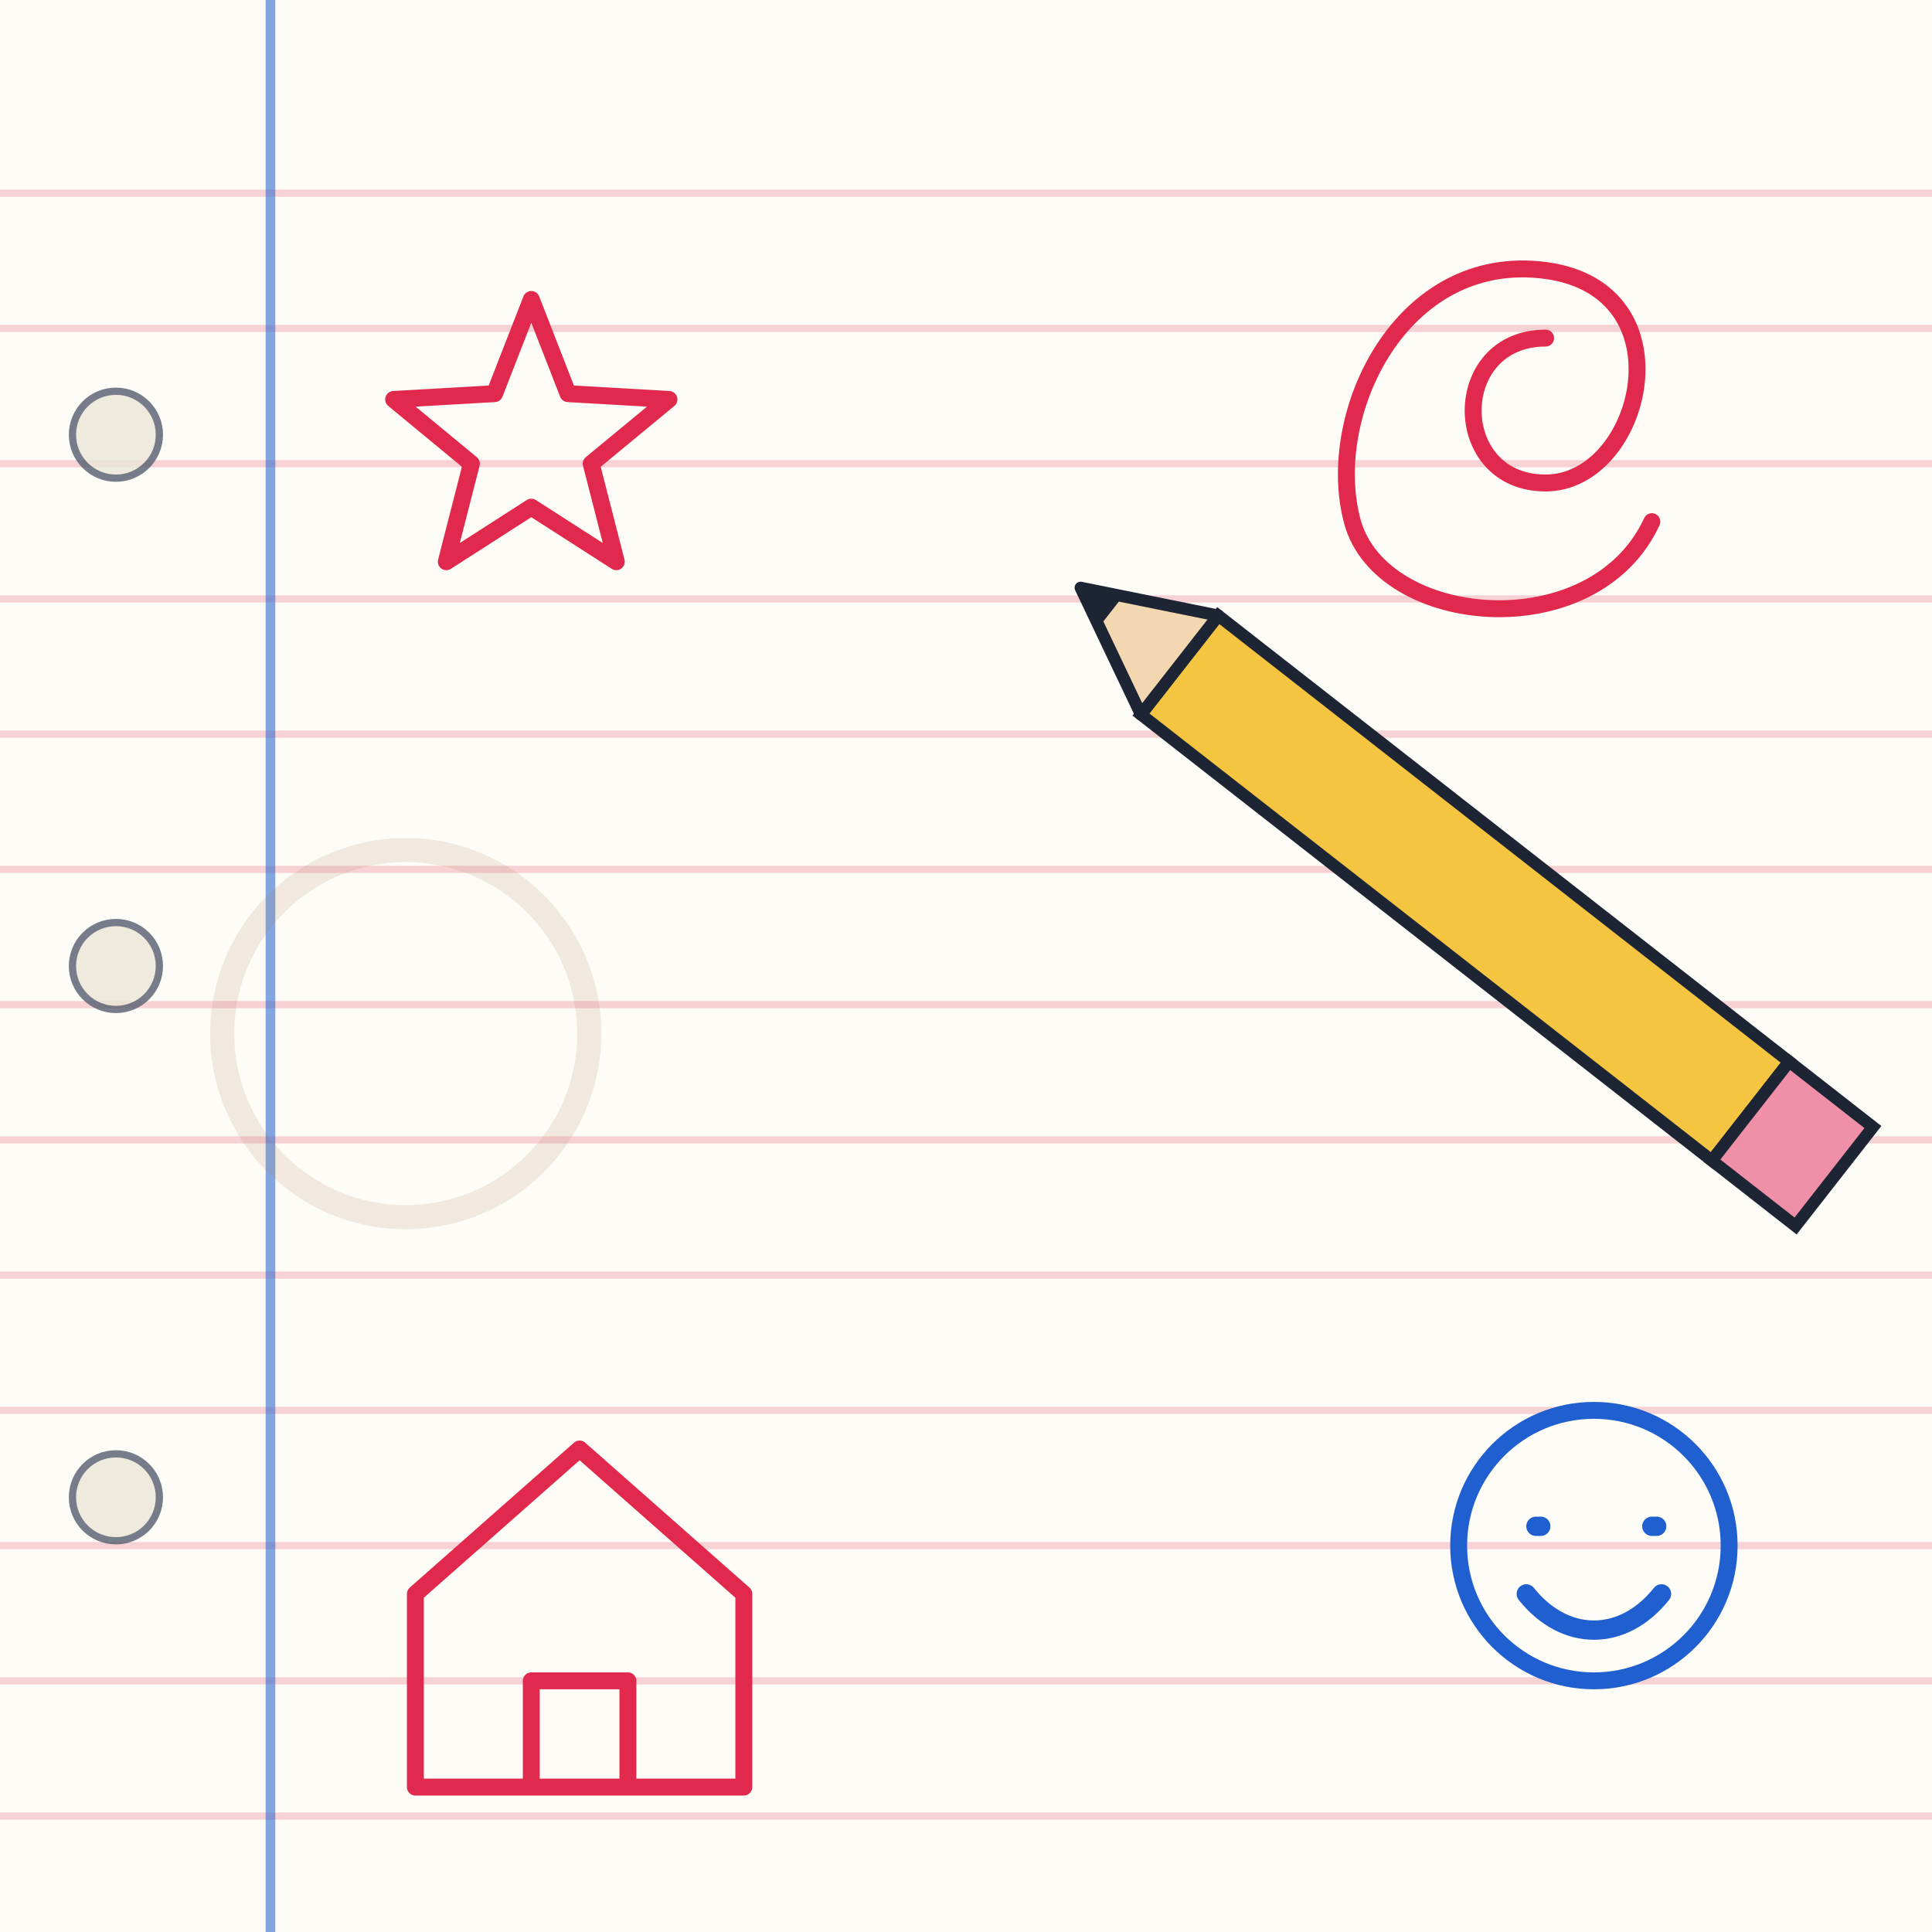
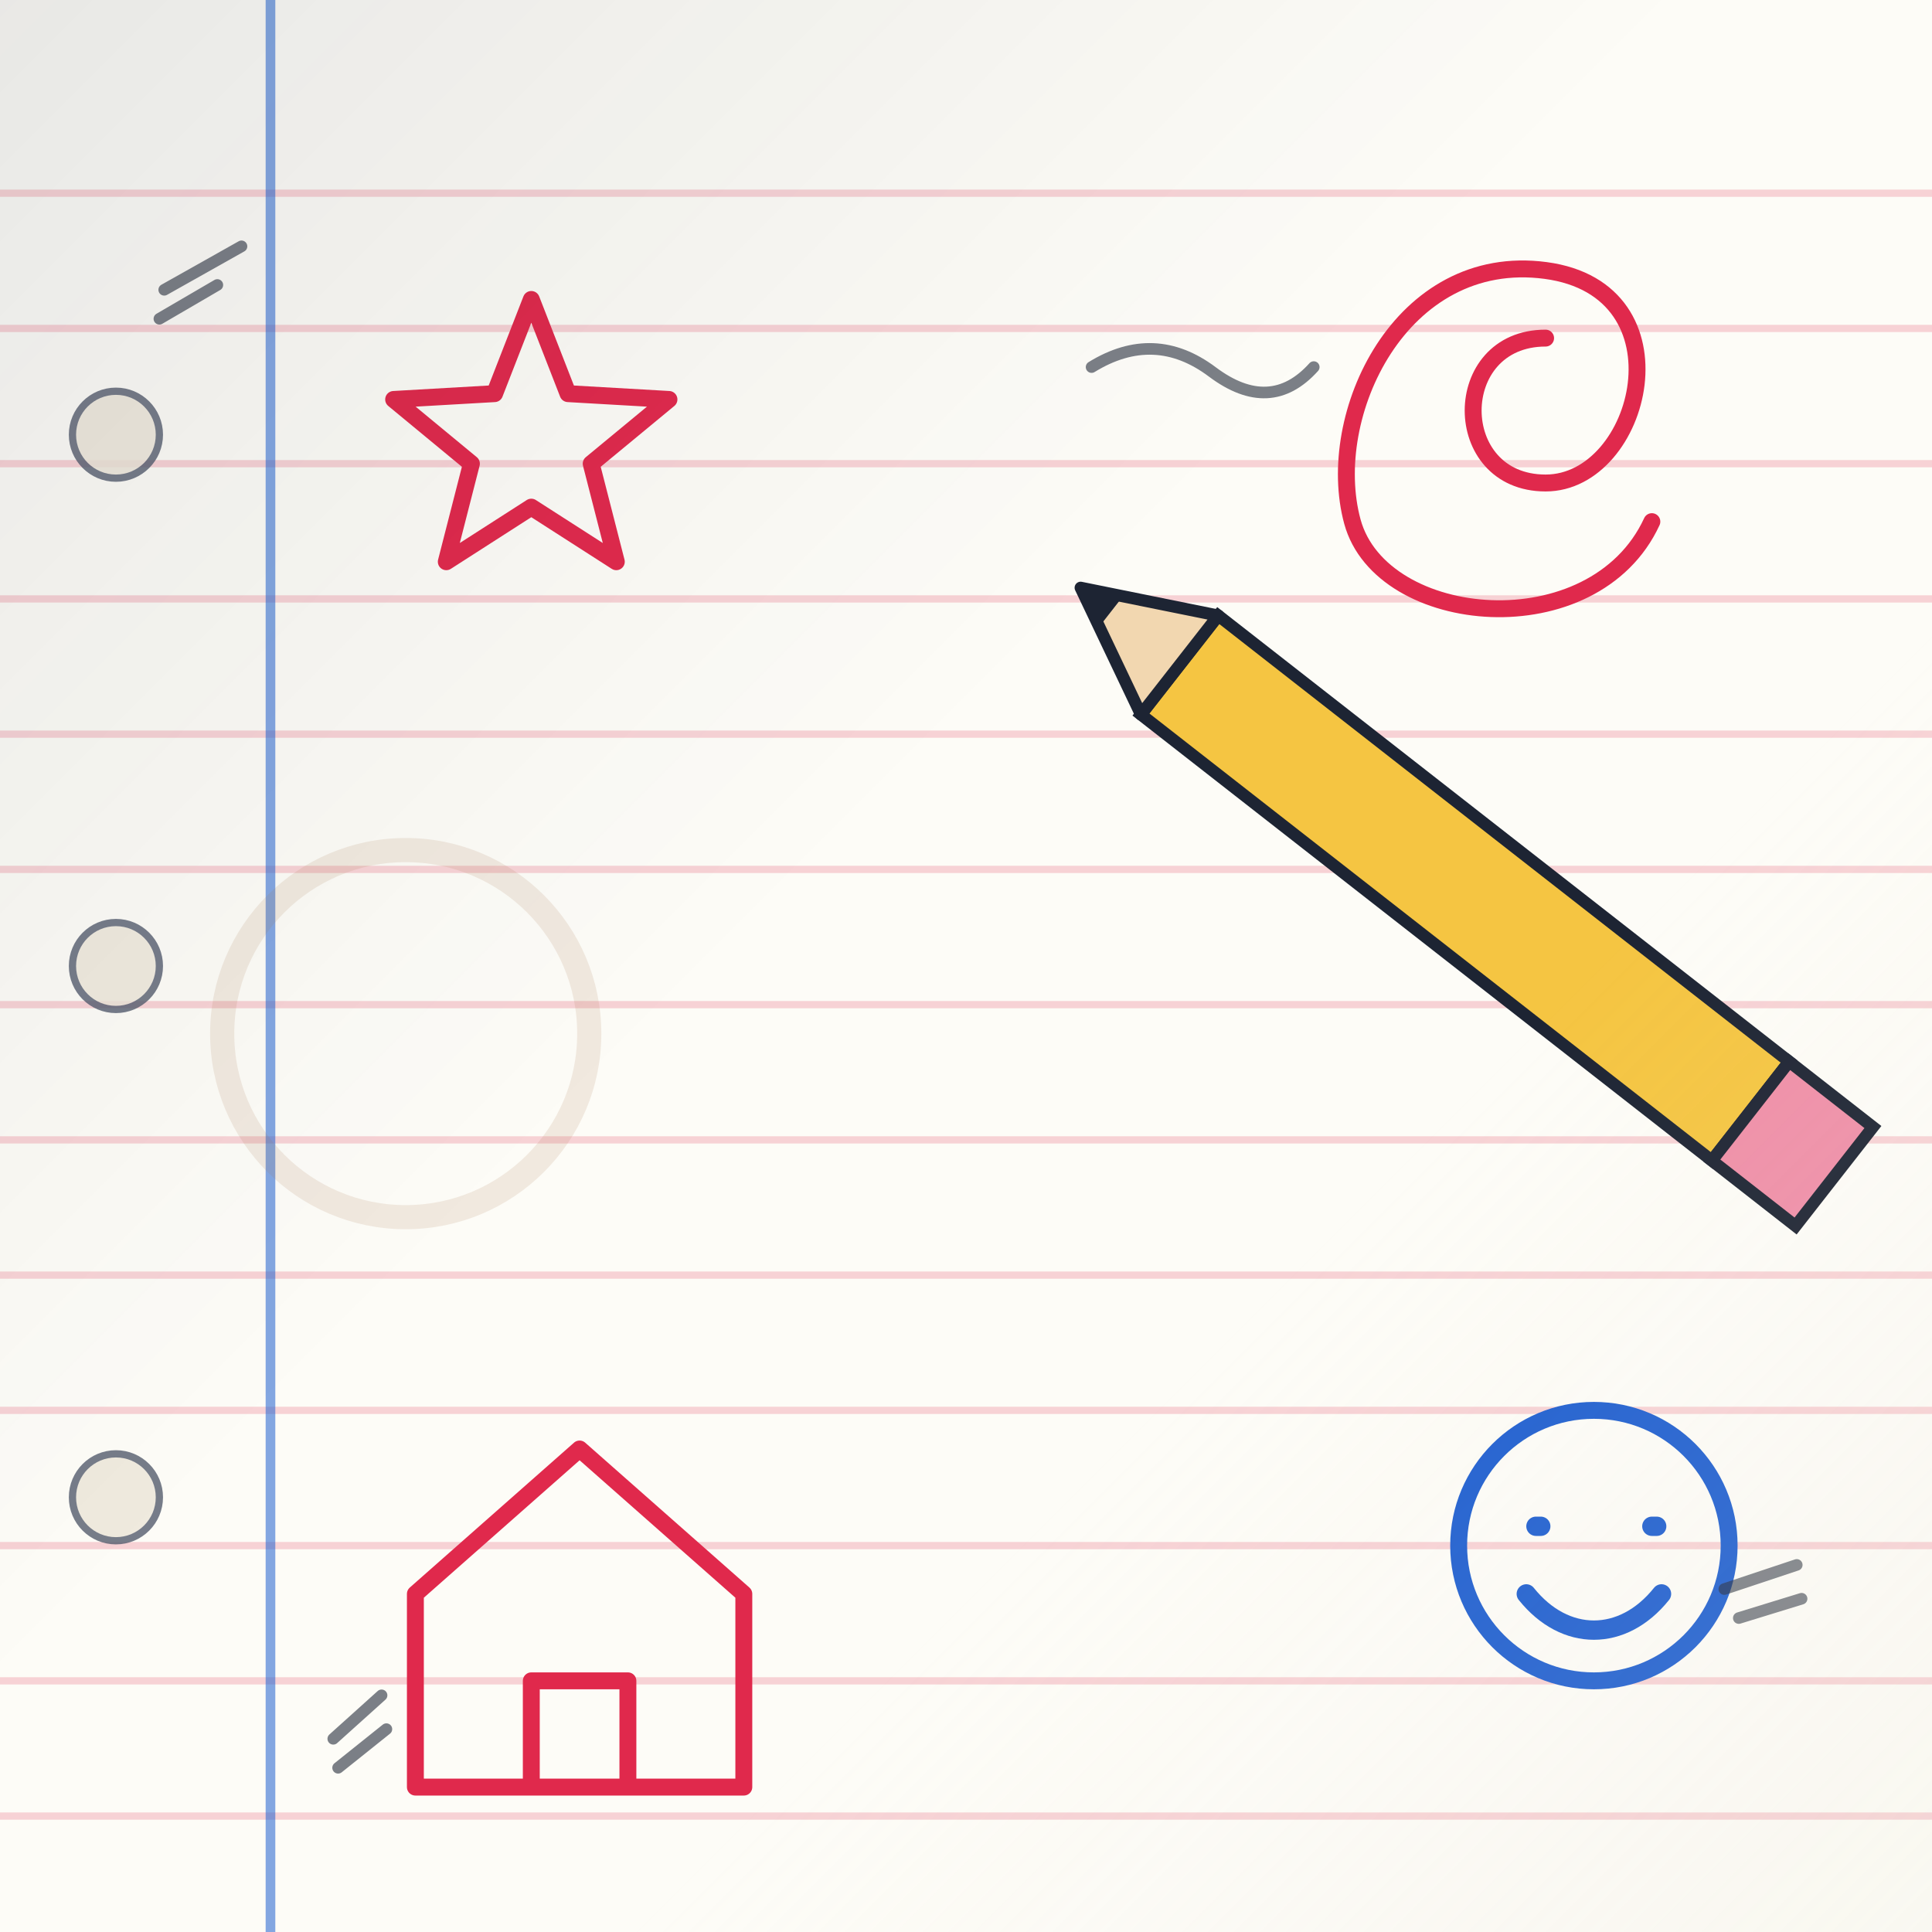
<svg xmlns="http://www.w3.org/2000/svg" viewBox="0 0 400 400" preserveAspectRatio="xMidYMid slice">
  <rect x="0" y="0" width="400" height="400" fill="#fdfcf7" />
  <line x1="0" y1="40" x2="400" y2="40" stroke="#e0294c" stroke-width="1.5" opacity="0.2" />
  <line x1="0" y1="68" x2="400" y2="68" stroke="#e0294c" stroke-width="1.5" opacity="0.2" />
  <line x1="0" y1="96" x2="400" y2="96" stroke="#e0294c" stroke-width="1.5" opacity="0.2" />
  <line x1="0" y1="124" x2="400" y2="124" stroke="#e0294c" stroke-width="1.5" opacity="0.2" />
  <line x1="0" y1="152" x2="400" y2="152" stroke="#e0294c" stroke-width="1.5" opacity="0.2" />
  <line x1="0" y1="180" x2="400" y2="180" stroke="#e0294c" stroke-width="1.5" opacity="0.2" />
  <line x1="0" y1="208" x2="400" y2="208" stroke="#e0294c" stroke-width="1.5" opacity="0.2" />
  <line x1="0" y1="236" x2="400" y2="236" stroke="#e0294c" stroke-width="1.5" opacity="0.2" />
  <line x1="0" y1="264" x2="400" y2="264" stroke="#e0294c" stroke-width="1.5" opacity="0.2" />
  <line x1="0" y1="292" x2="400" y2="292" stroke="#e0294c" stroke-width="1.5" opacity="0.2" />
  <line x1="0" y1="320" x2="400" y2="320" stroke="#e0294c" stroke-width="1.5" opacity="0.2" />
  <line x1="0" y1="348" x2="400" y2="348" stroke="#e0294c" stroke-width="1.5" opacity="0.2" />
  <line x1="0" y1="376" x2="400" y2="376" stroke="#e0294c" stroke-width="1.5" opacity="0.2" />
  <line x1="0" y1="404" x2="400" y2="404" stroke="#e0294c" stroke-width="1.5" opacity="0.2" />
  <line x1="56" y1="0" x2="56" y2="400" stroke="#1f5fd0" stroke-width="2" opacity="0.55" />
  <circle cx="24" cy="90" r="9" fill="#ebe6d8" stroke="#545c6e" stroke-width="1.5" opacity="0.8" />
  <circle cx="24" cy="200" r="9" fill="#ebe6d8" stroke="#545c6e" stroke-width="1.5" opacity="0.8" />
  <circle cx="24" cy="310" r="9" fill="#ebe6d8" stroke="#545c6e" stroke-width="1.5" opacity="0.8" />
  <polygon points="110,62 117.6,81.5 138.5,82.7 122.4,96 127.6,116.3 110,105 92.4,116.3 97.6,96 81.5,82.7 102.4,81.5" fill="none" stroke="#e0294c" stroke-width="3.5" stroke-linejoin="round" />
  <path d="M320 70c-20 0-20 30 0 30s30-40 0-44-46 30-40 52 50 26 62 0" fill="none" stroke="#e0294c" stroke-width="3.5" stroke-linecap="round" />
  <path d="M86 330l34-30 34 30v40H86zM110 370v-22h20v22" fill="none" stroke="#e0294c" stroke-width="3.5" stroke-linejoin="round" />
  <circle cx="330" cy="320" r="28" fill="none" stroke="#1f5fd0" stroke-width="3.5" />
  <path d="M318 316h1M342 316h1M316 330c8 10 20 10 28 0" stroke="#1f5fd0" stroke-width="4" stroke-linecap="round" fill="none" />
  <g transform="rotate(38 300 180)">
    <rect x="230" y="168" width="150" height="26" fill="#f5c542" stroke="#1d2433" stroke-width="2.5" />
    <rect x="380" y="168" width="22" height="26" fill="#ef8fa8" stroke="#1d2433" stroke-width="2.5" />
    <polygon points="230,168 230,194 204,181" fill="#f2d7b0" stroke="#1d2433" stroke-width="2.5" stroke-linejoin="round" />
    <polygon points="212,177 212,185 204,181" fill="#1d2433" />
  </g>
  <circle cx="84" cy="214" r="38" fill="none" stroke="#a8764a" stroke-width="5" opacity="0.14" />
+   <path d="M34 60l16-9m-17 15 12-7 M69 360l10-9m-9 15 10-8 M357 329l15-5m-12 11 13-4 M226 76q13-8 25 1t21-1" fill="none" stroke="#1d2433" stroke-width="2.4" stroke-linecap="round" stroke-linejoin="round" opacity="0.58" />
+   <defs>
+     <linearGradient id="print-wash" x1="0" y1="0" x2="1" y2="1">
+       <stop offset="0" stop-color="#1d2433" stop-opacity="0.09" />
+       <stop offset="0.44" stop-color="#1d2433" stop-opacity="0" />
+       <stop offset="0.66" stop-color="#ebe6d8" stop-opacity="0" />
+       <stop offset="1" stop-color="#ebe6d8" stop-opacity="0.2" />
+     </linearGradient>
+   </defs>
+   <rect x="0" y="0" width="400" height="400" fill="url(#print-wash)" />
</svg>
